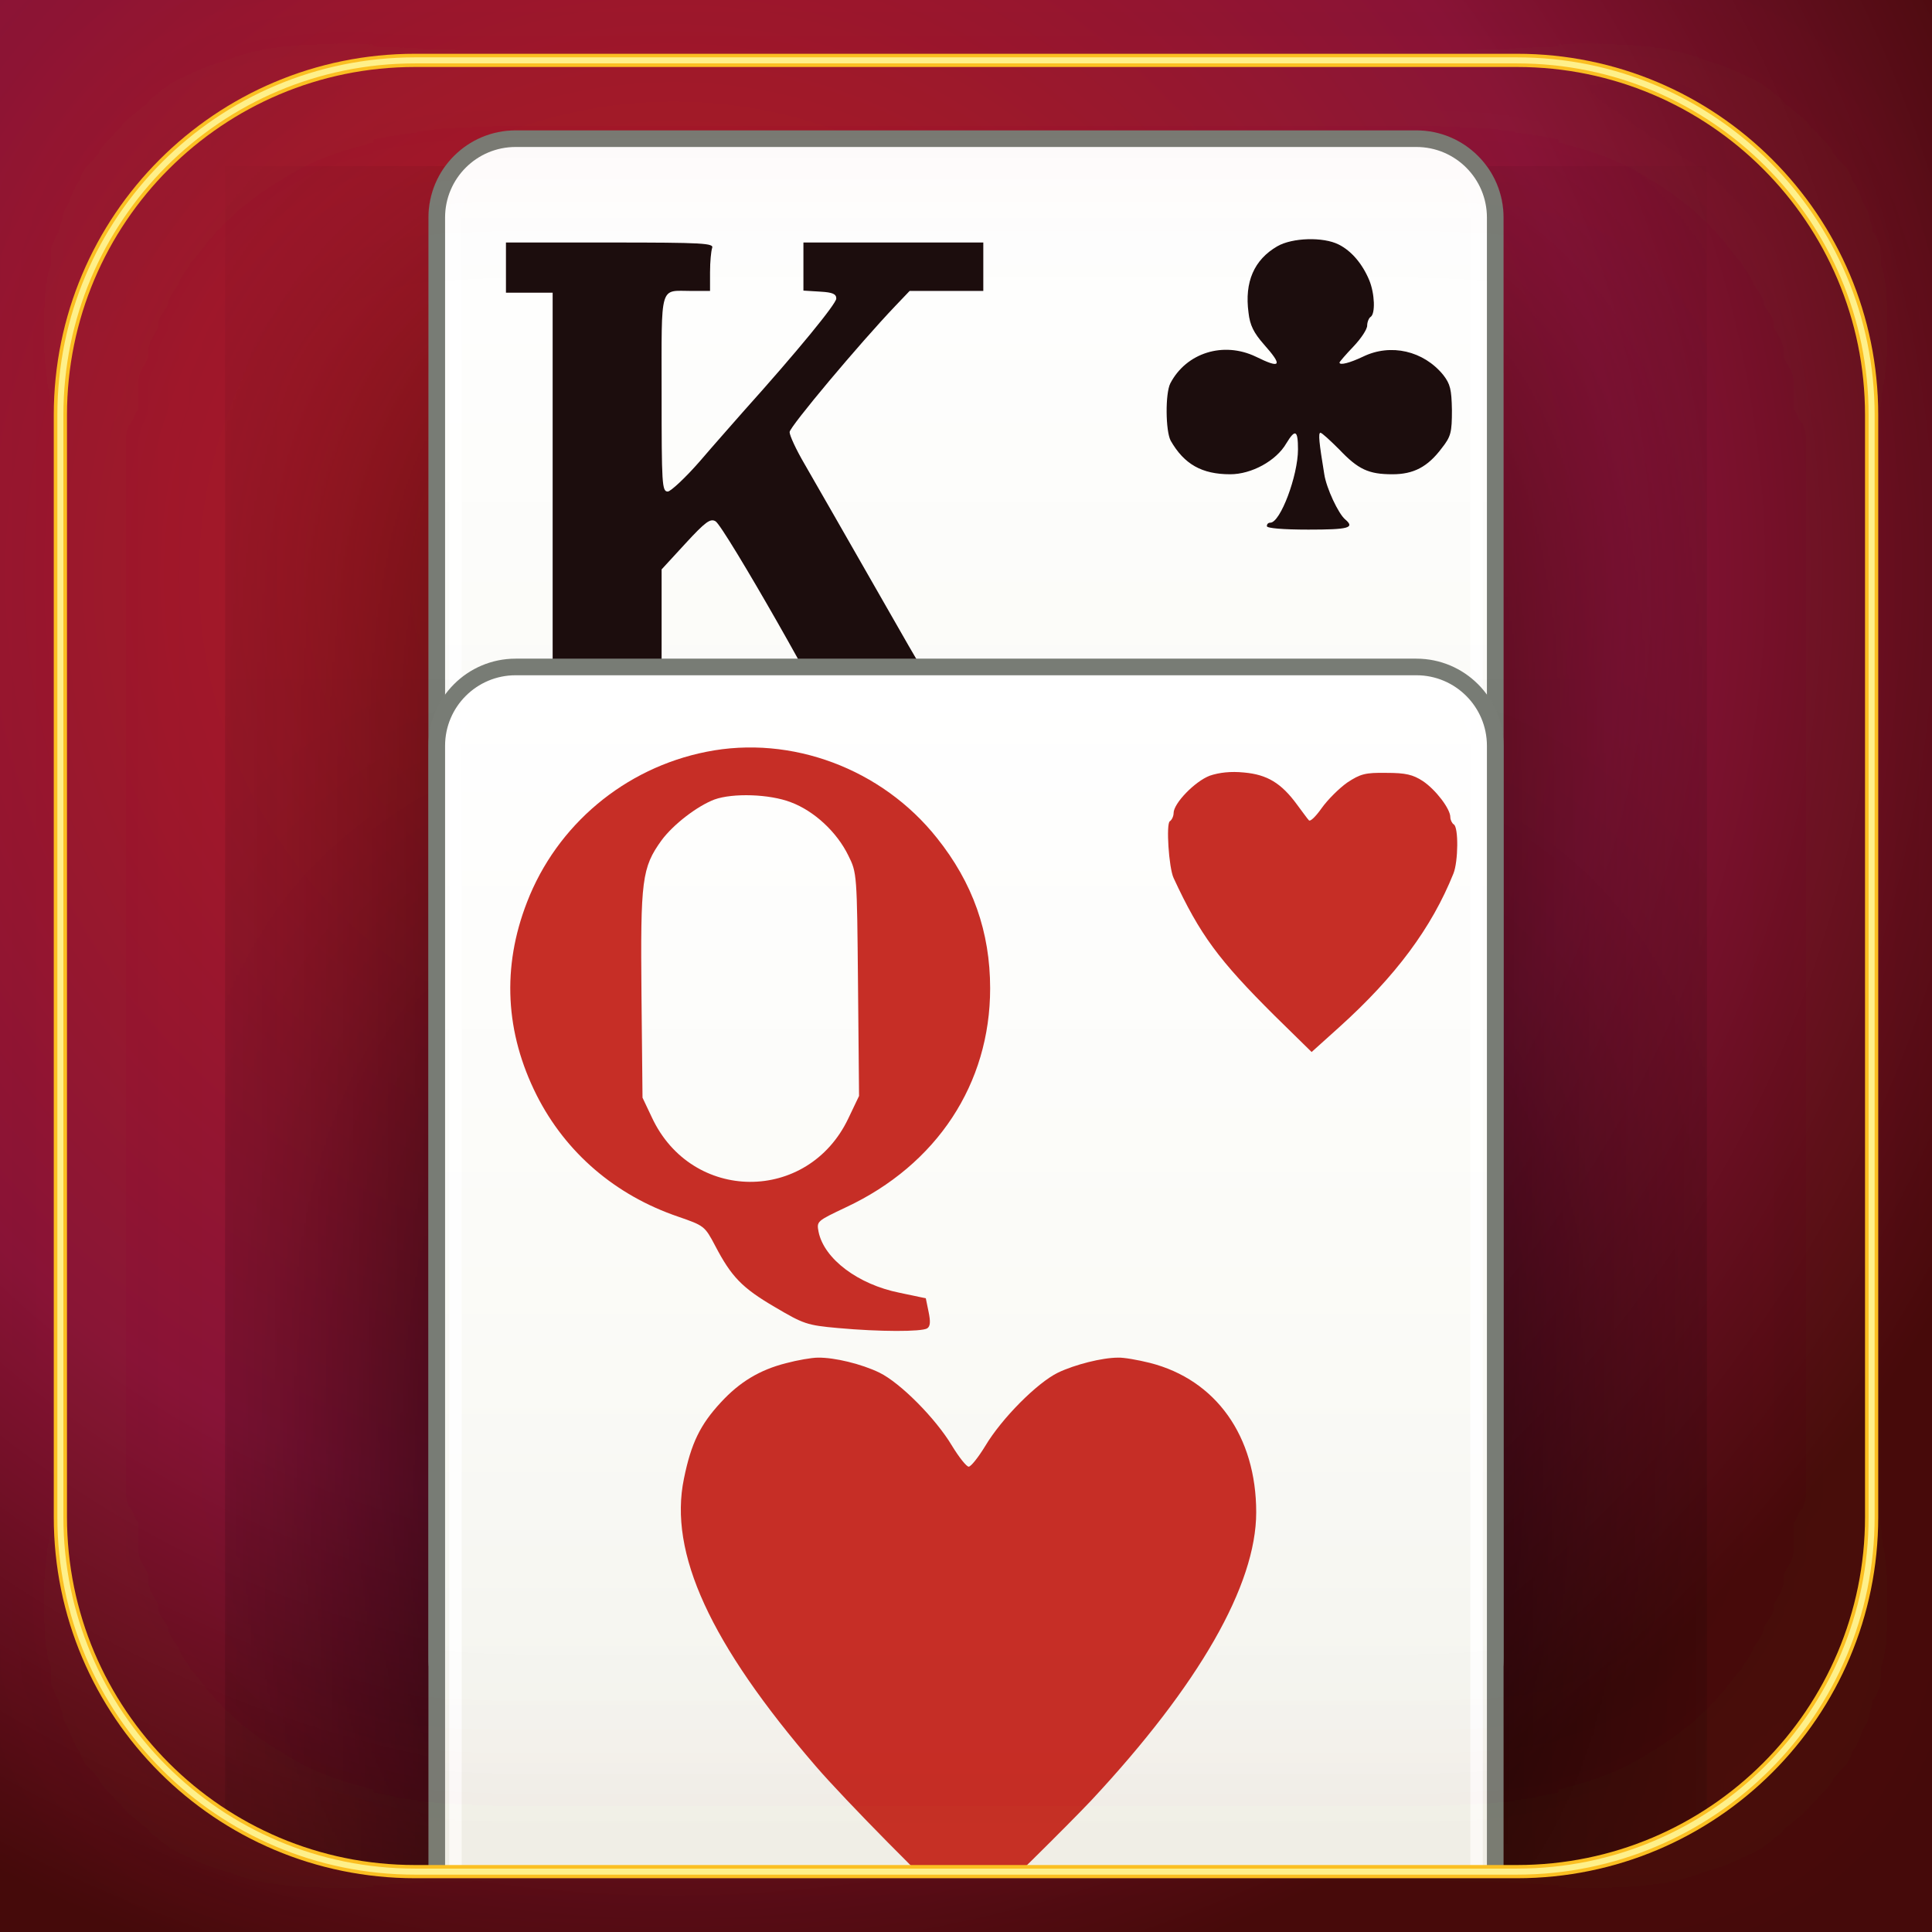
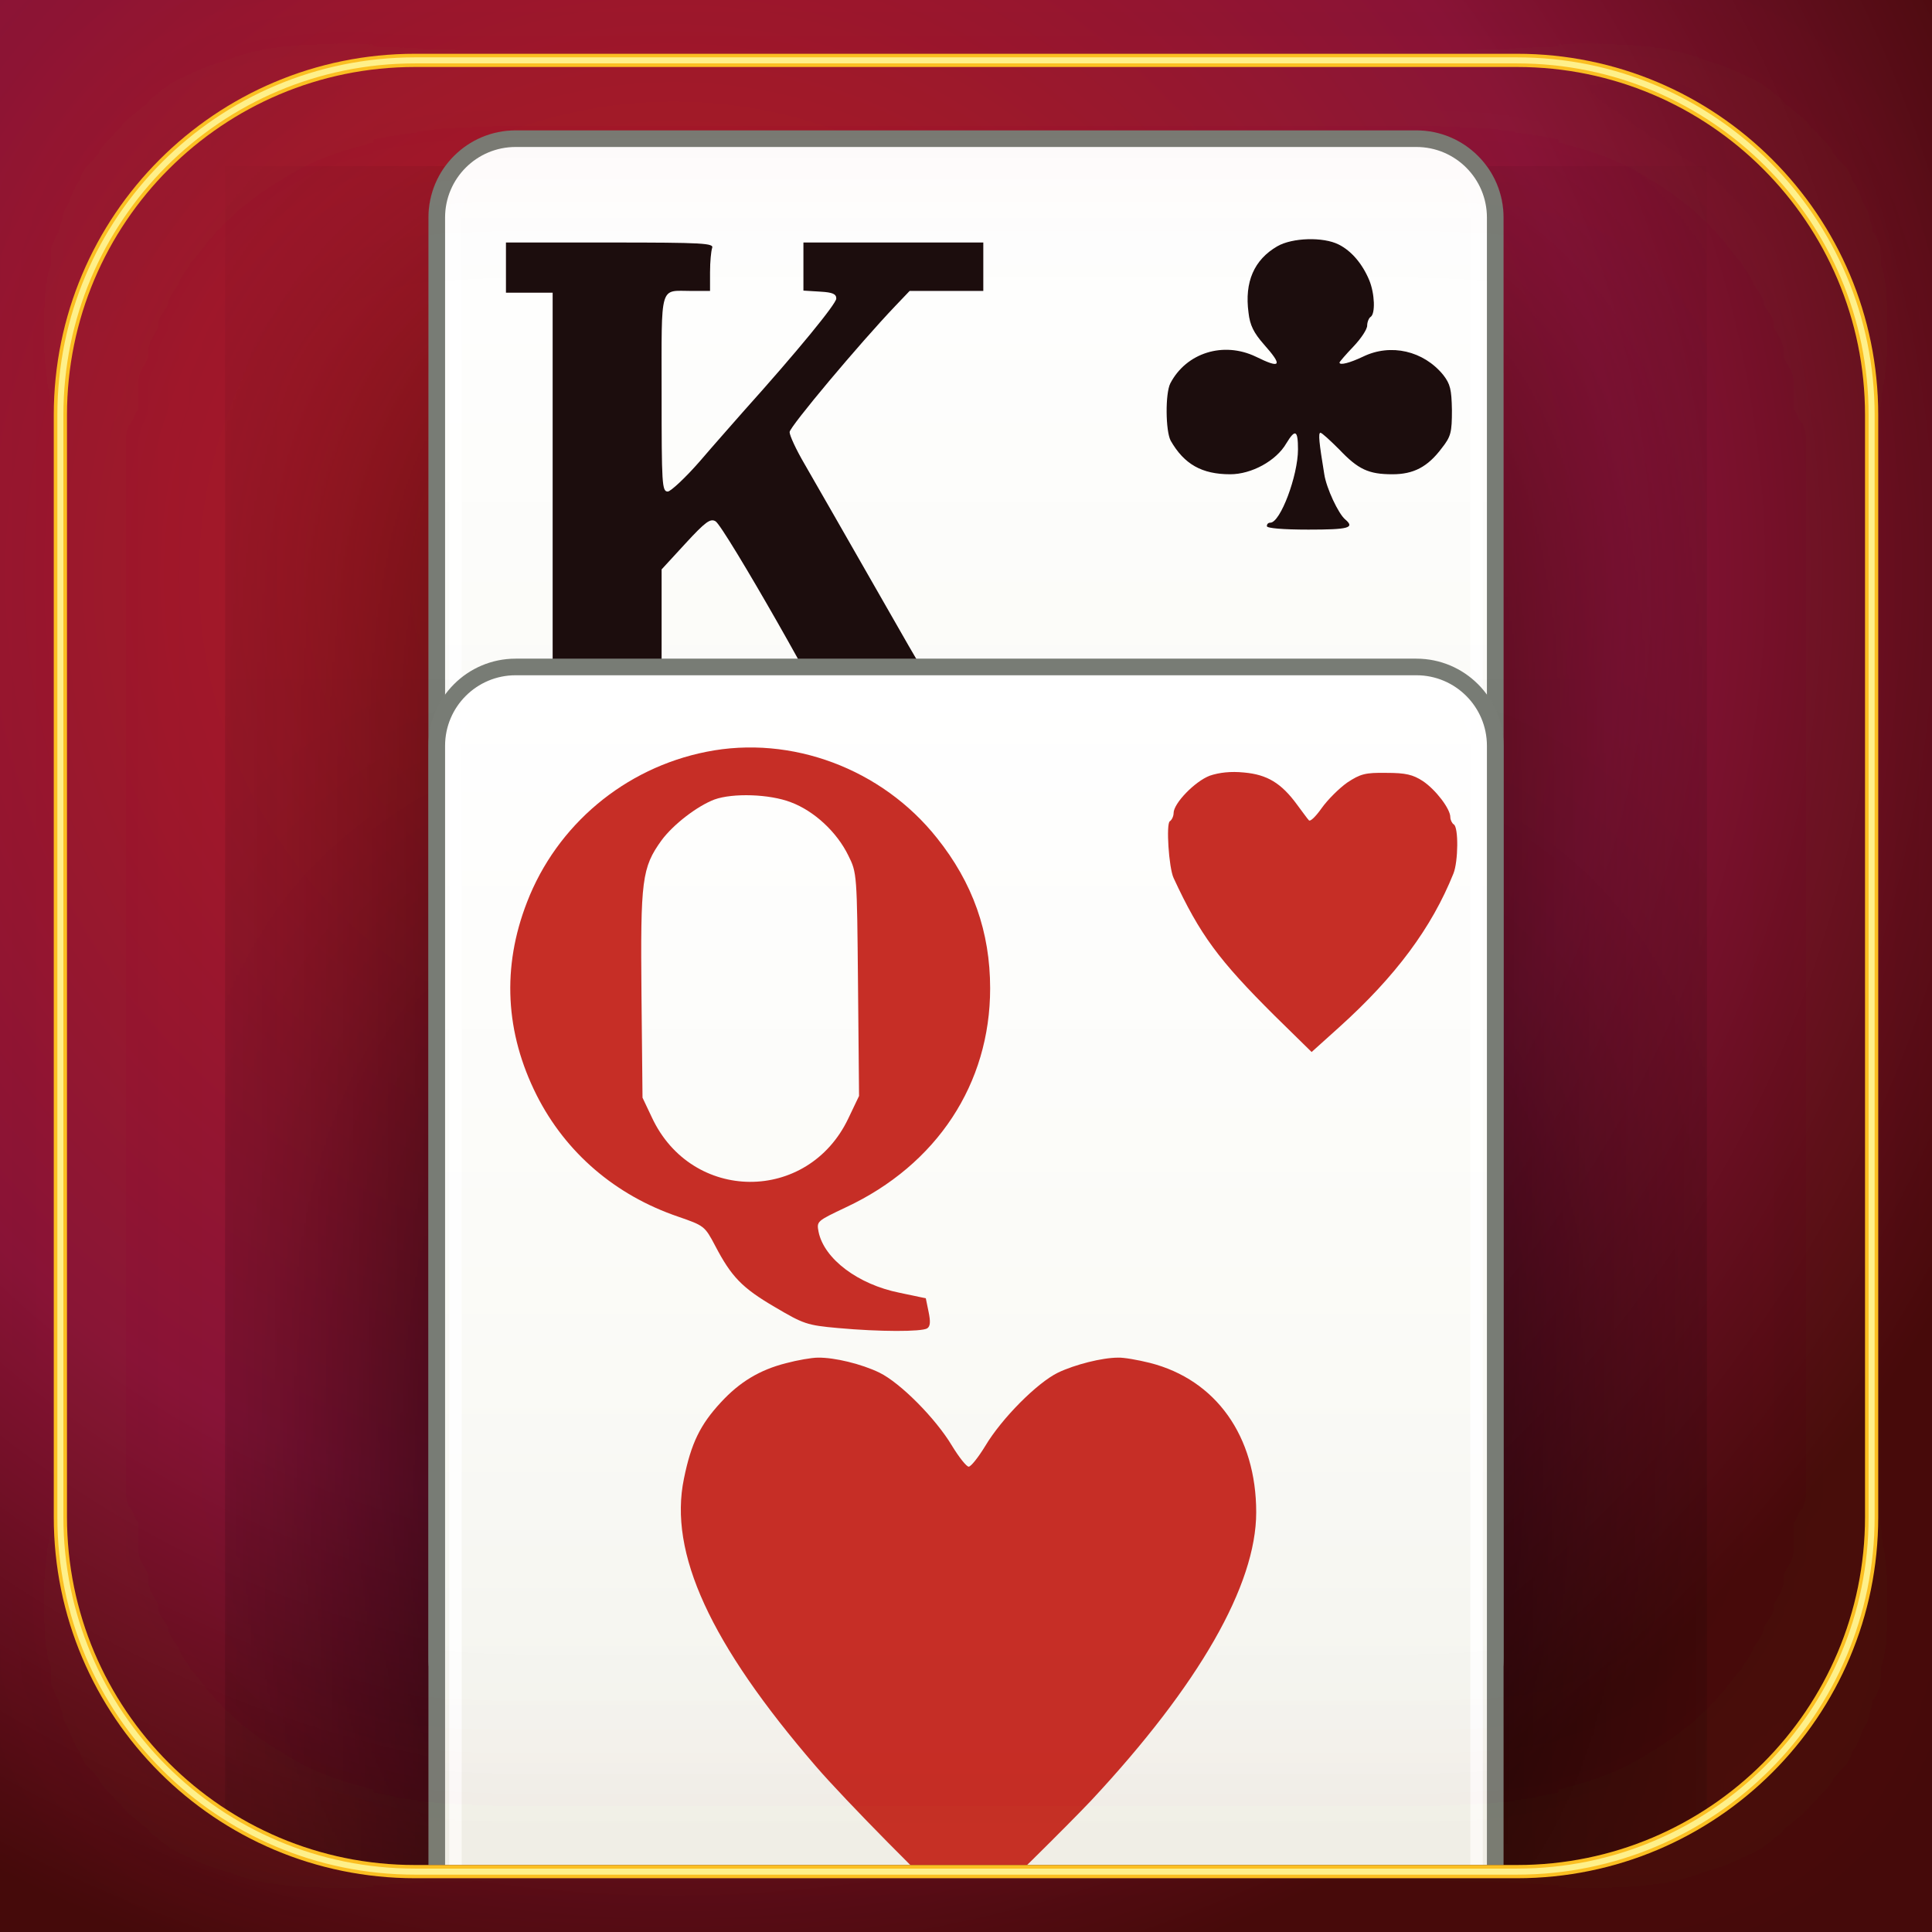
<svg xmlns="http://www.w3.org/2000/svg" viewBox="0 0 512 512" width="512" height="512">
  <defs>
    <linearGradient id="cardGrad" x1="0" y1="0" x2="0" y2="1">
      <stop offset="0%" stop-color="#ffffff" />
      <stop offset="45%" stop-color="#fafaf6" />
      <stop offset="100%" stop-color="#ebebe3" />
    </linearGradient>
    <filter id="shadowK" x="-20%" y="-20%" width="140%" height="150%">
      <feDropShadow dx="0" dy="8" stdDeviation="12" flood-color="#000000" flood-opacity="0.6" />
    </filter>
    <filter id="shadowQ" x="-20%" y="-20%" width="140%" height="150%">
      <feDropShadow dx="0" dy="6" stdDeviation="8" flood-color="#000000" flood-opacity="0.5" />
      <feDropShadow dx="0" dy="16" stdDeviation="16" flood-color="#000000" flood-opacity="0.38" />
    </filter>
    <filter id="outerSquircleGlow" x="-25%" y="-25%" width="150%" height="150%">
      <feDropShadow dx="0" dy="0" stdDeviation="5" flood-color="#fef08a" flood-opacity="0.9" />
      <feDropShadow dx="0" dy="0" stdDeviation="12" flood-color="#fbbf24" flood-opacity="0.8" />
      <feDropShadow dx="0" dy="0" stdDeviation="24" flood-color="#b45309" flood-opacity="0.5" />
    </filter>
    <radialGradient id="bgGrad" cx="35%" cy="30%" r="75%">
      <stop offset="0%" stop-color="#b91c1c" />
      <stop offset="65%" stop-color="#881337" />
      <stop offset="100%" stop-color="#450a0a" />
    </radialGradient>
-     <clipPath id="squircleClip">
-       <rect x="16" y="16" width="480" height="480" rx="94" />
+     <clipPath id="innerSquircleClip">
+       <rect x="17.75" y="17.75" width="476.5" height="476.5" rx="92.25" />
    </clipPath>
  </defs>
  <rect width="512" height="512" fill="url(#bgGrad)" />
-   <g clip-path="url(#squircleClip)">
+   <g clip-path="url(#innerSquircleClip)">
    <g id="card-king" transform="translate(113.00, 34.00) scale(5.5)" filter="url(#shadowK)">
      <rect x="0.5" y="0.5" width="51" height="77" rx="3.8" fill="url(#cardGrad)" stroke="#787b74" stroke-width="0.8" />
      <rect x="1.4" y="1.4" width="49.2" height="75.2" rx="3.0" fill="none" stroke="rgba(255,255,255,0.85)" stroke-width="0.6" />
      <g transform="translate(1.0, 2.67) scale(0.166667) translate(0, 186.0) scale(0.1, -0.1)">
        <path d="M170 1618 l0 -73 67 0 68 0 0 -625 0 -625 -67 -3 -68 -3 0 -69 0 -70 301 0 c270 0 301 2 295 16 -3 9 -6 40 -6 70 l0 54 -54 0 c-92 0 -86 -17 -86 234 l0 221 69 75 c58 63 72 73 87 64 25 -15 337 -562 330 -579 -3 -9 -19 -15 -41 -15 l-35 0 0 -70 0 -70 280 0 280 0 0 70 0 70 -55 0 c-41 0 -59 5 -72 19 -10 11 -101 165 -202 343 -102 178 -204 357 -228 398 -24 41 -43 82 -43 92 0 15 202 256 306 365 l41 43 106 0 107 0 0 70 0 70 -260 0 -260 0 0 -69 0 -70 48 -3 c37 -2 47 -7 47 -20 0 -15 -111 -151 -270 -328 -27 -31 -84 -95 -125 -143 -41 -47 -83 -86 -92 -87 -17 0 -18 20 -18 284 0 321 -7 296 86 296 l54 0 0 54 c0 30 3 61 6 70 6 14 -25 16 -295 16 l-301 0 0 -72z" fill="#1b0a0a" />
      </g>
      <g transform="translate(33.33, 0.67) scale(0.166667) translate(0, 124.0) scale(0.1, -0.1)">
        <path d="M460 939 c-67 -39 -95 -103 -83 -192 4 -36 15 -58 44 -91 56 -63 50 -72 -23 -36 -94 45 -201 11 -247 -77 -15 -29 -14 -138 1 -166 39 -68 90 -97 172 -97 62 0 133 39 162 89 26 43 34 39 34 -17 0 -76 -51 -212 -80 -212 -6 0 -10 -4 -10 -10 0 -6 47 -10 120 -10 116 0 135 5 107 29 -20 16 -55 91 -61 131 -15 91 -18 120 -11 120 4 0 28 -22 54 -48 55 -58 85 -72 154 -72 61 0 102 21 143 76 26 33 29 45 29 109 -1 61 -5 76 -25 102 -57 70 -152 92 -232 53 -38 -18 -68 -26 -68 -17 0 2 18 23 40 46 22 23 40 50 40 61 0 10 5 22 10 25 14 9 12 67 -4 106 -20 48 -52 85 -88 103 -45 23 -135 20 -178 -5z" fill="#1b0a0a" />
      </g>
      <g transform="translate(5.67, 34.67) scale(0.166667) translate(0, 236.0) scale(0.1, -0.1)">
        <path d="M1080 2205 c-147 -42 -265 -166 -300 -318 -14 -62 -12 -163 5 -236 21 -90 67 -164 147 -243 63 -62 80 -90 60 -102 -5 -3 -52 15 -105 40 -177 83 -332 90 -477 22 -261 -124 -312 -513 -96 -729 65 -65 140 -105 237 -125 185 -38 400 60 524 240 59 87 69 78 62 -56 -13 -240 -75 -419 -184 -525 l-54 -53 326 0 326 0 -54 53 c-67 66 -121 168 -152 292 -24 95 -51 317 -40 335 12 19 33 10 57 -28 45 -66 109 -132 170 -173 74 -51 110 -66 204 -85 243 -50 486 125 525 378 33 211 -53 397 -222 475 -152 71 -308 64 -482 -23 -37 -19 -76 -34 -87 -34 -37 0 -22 36 37 86 229 196 233 565 9 734 -84 64 -143 82 -271 86 -78 3 -126 -1 -165 -11z" fill="#1b0a0a" />
      </g>
    </g>
    <g id="card-queen" transform="translate(113.00, 174.00) scale(5.5)" filter="url(#shadowQ)">
      <rect x="0.5" y="0.5" width="51" height="77.00" rx="3.80" fill="url(#cardGrad)" stroke="#787b74" stroke-width="0.8" />
      <rect x="1.4" y="1.4" width="49.2" height="75.20" rx="3.00" fill="none" stroke="rgba(255,255,255,0.85)" stroke-width="0.6" />
      <g transform="translate(1.33, 1.67) scale(0.166667) translate(0, 198.0) scale(0.1, -0.1)">
        <path d="M730 1805 c-237 -47 -433 -212 -519 -435 -73 -188 -63 -377 28 -558 84 -166 227 -289 409 -351 75 -26 77 -27 107 -84 47 -90 78 -122 172 -177 83 -49 93 -53 183 -61 121 -11 241 -11 258 -1 9 6 10 19 4 48 l-8 39 -76 16 c-120 24 -218 98 -234 176 -6 31 -5 31 79 71 263 123 417 357 417 633 0 163 -50 305 -154 435 -159 200 -421 298 -666 249z m244 -146 c67 -25 133 -86 166 -154 25 -50 25 -53 28 -373 l3 -322 -31 -65 c-117 -246 -453 -244 -568 3 l-27 57 -3 298 c-3 331 1 367 58 446 34 46 103 99 153 118 53 19 159 16 221 -8z" fill="#c62f27" />
      </g>
      <g transform="translate(33.67, 0.67) scale(0.166667) translate(0, 124.0) scale(0.1, -0.1)">
        <path d="M245 936 c-43 -16 -105 -80 -105 -108 0 -9 -5 -20 -11 -24 -11 -7 -3 -134 11 -164 76 -164 130 -237 293 -399 l106 -104 80 72 c163 147 267 287 330 444 14 35 15 134 1 142 -5 3 -10 13 -10 21 0 24 -42 79 -79 104 -29 19 -50 24 -106 24 -61 1 -75 -3 -113 -28 -24 -17 -57 -50 -74 -74 -17 -24 -33 -40 -37 -35 -4 4 -19 25 -34 45 -46 63 -87 87 -153 93 -39 4 -72 0 -99 -9z" fill="#c62f27" />
      </g>
      <g transform="translate(9.73, 31.50) scale(0.133334) translate(0, 232.0) scale(0.1, -0.1)">
        <path d="M570 2129 c-95 -24 -168 -68 -236 -142 -74 -80 -107 -147 -133 -275 -56 -269 95 -597 476 -1039 103 -120 423 -444 516 -523 l37 -32 38 32 c60 52 320 309 405 399 389 417 596 778 596 1041 0 275 -145 479 -384 540 -44 11 -96 20 -115 19 -58 0 -156 -25 -217 -54 -76 -37 -204 -166 -263 -265 -25 -41 -52 -75 -60 -75 -8 0 -35 34 -60 75 -59 99 -187 228 -263 265 -64 31 -162 55 -222 54 -22 0 -74 -9 -115 -20z" fill="#c62f27" />
      </g>
    </g>
  </g>
  <rect x="16" y="16" width="480" height="480" rx="94" fill="none" stroke="#fbbf24" stroke-width="3.5" filter="url(#outerSquircleGlow)" />
  <rect x="16" y="16" width="480" height="480" rx="94" fill="none" stroke="#fef08a" stroke-width="1.6" />
</svg>
